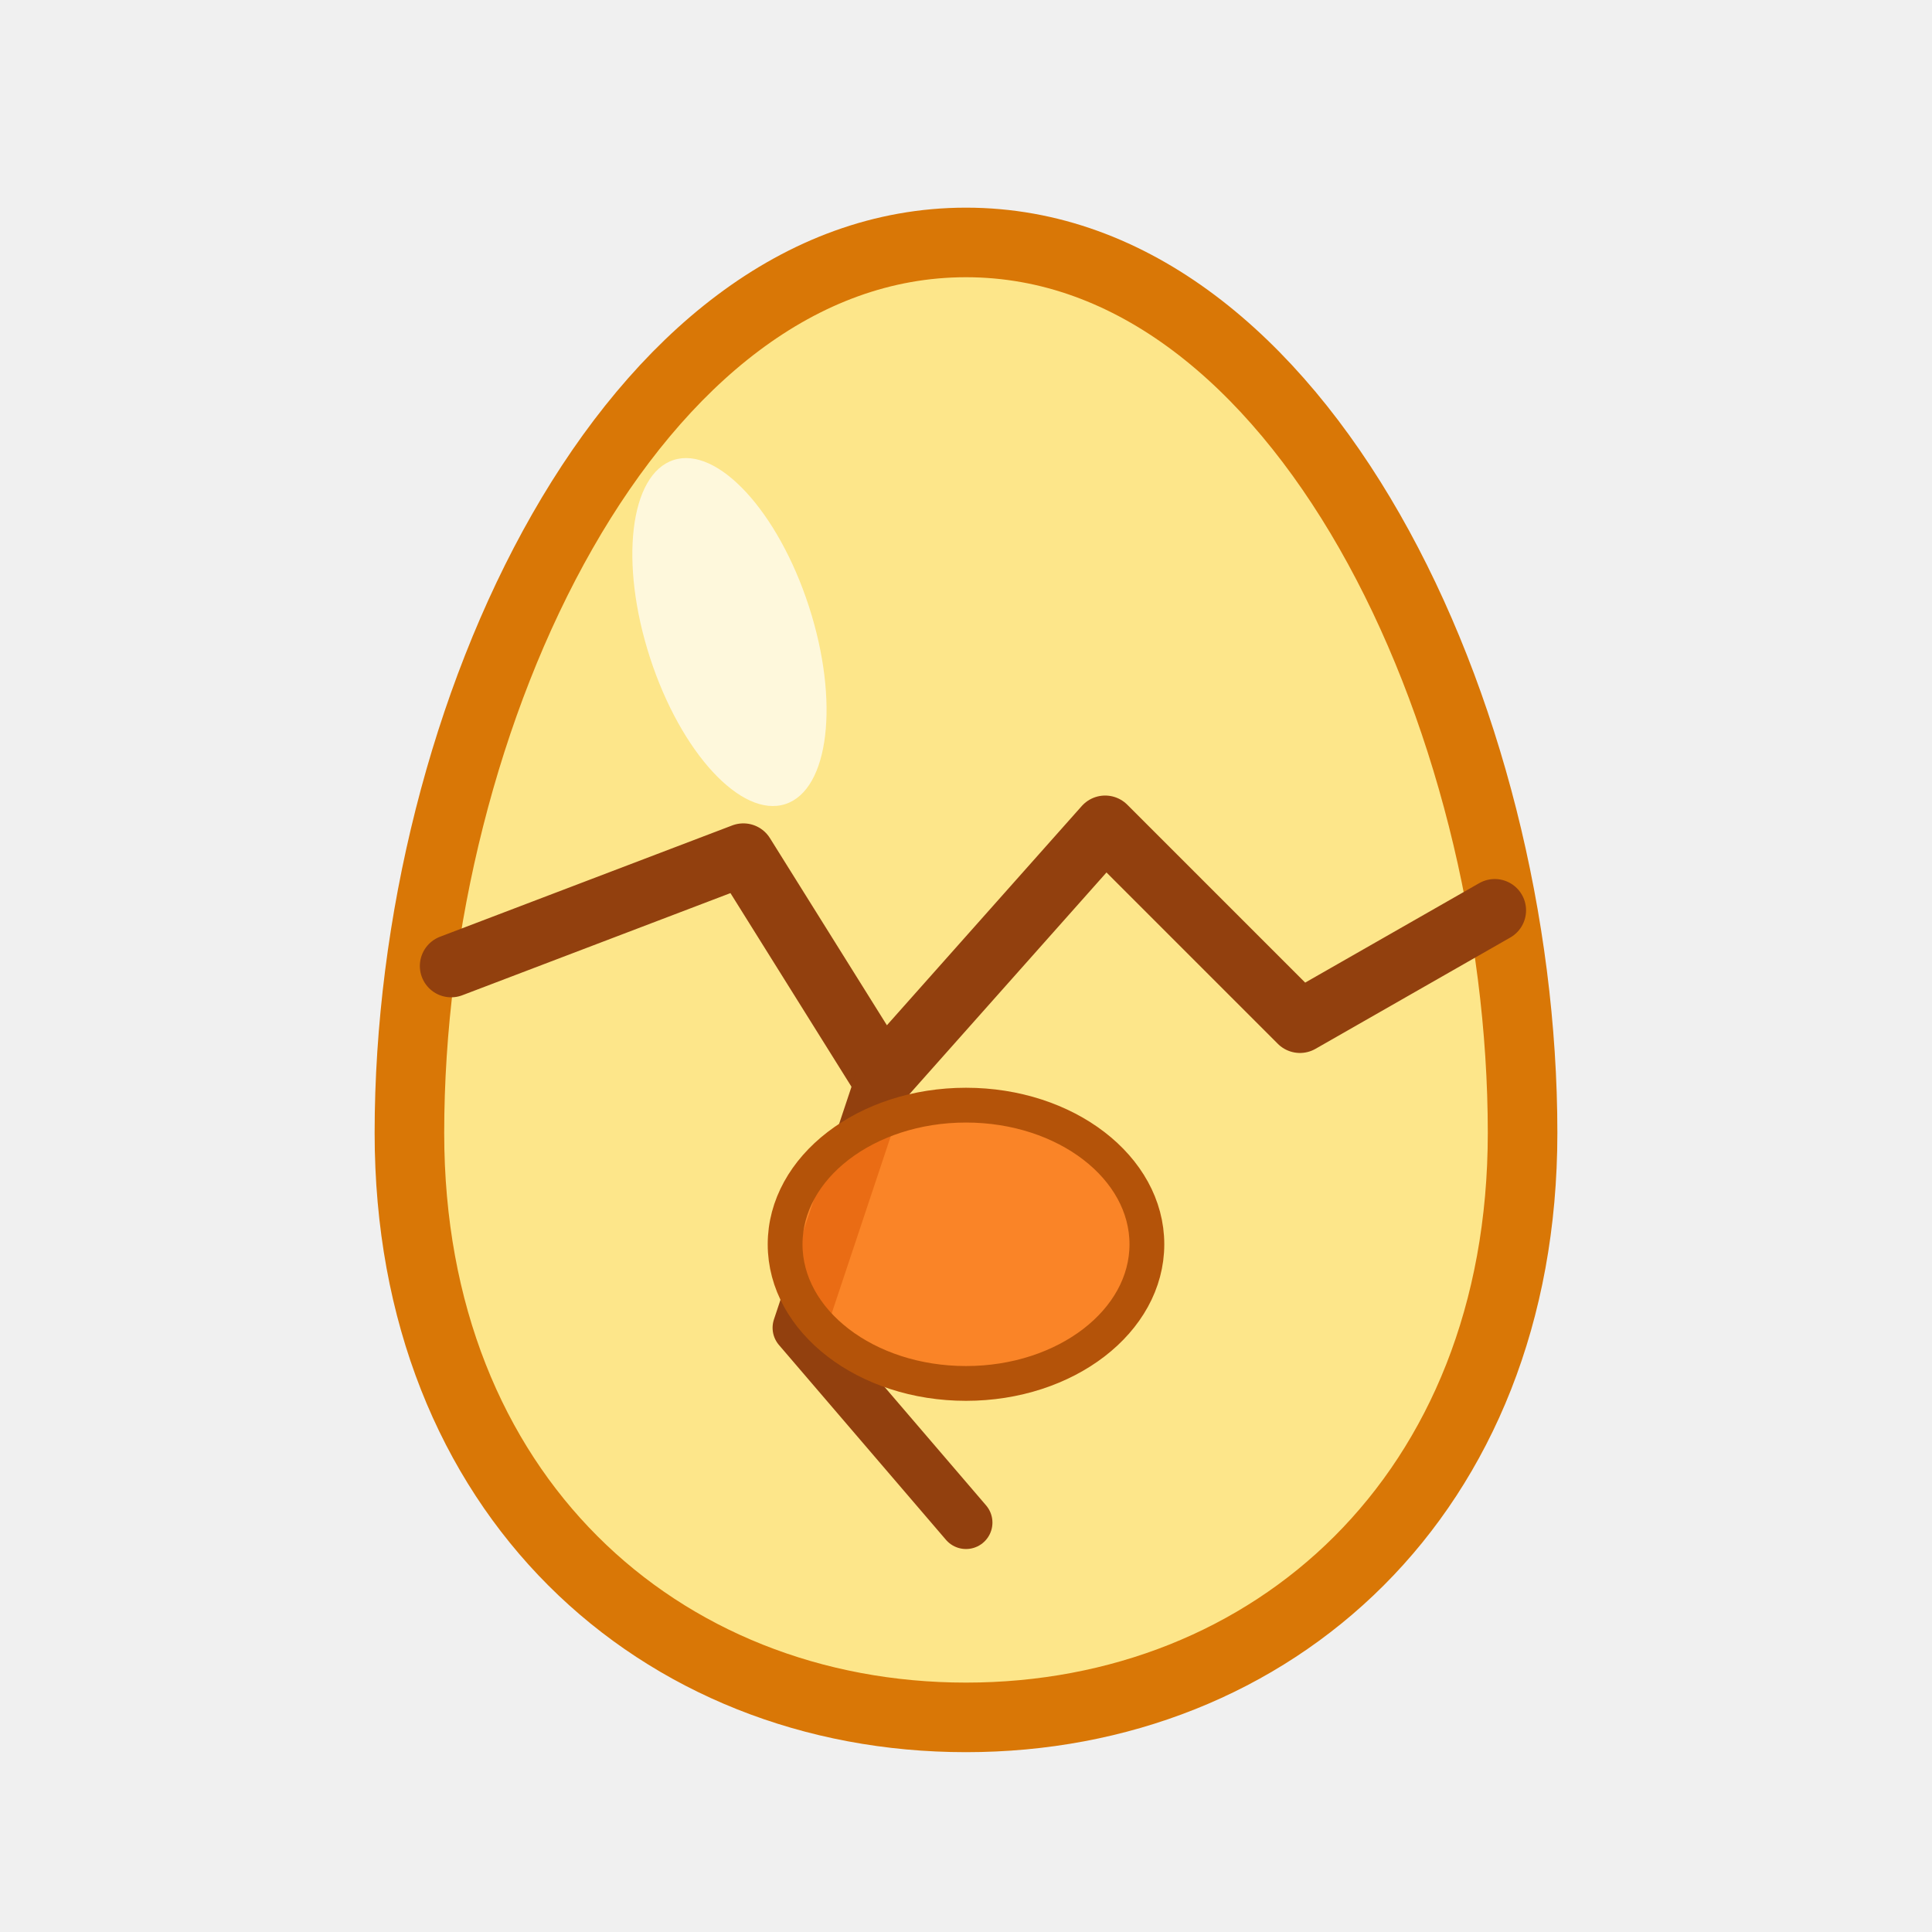
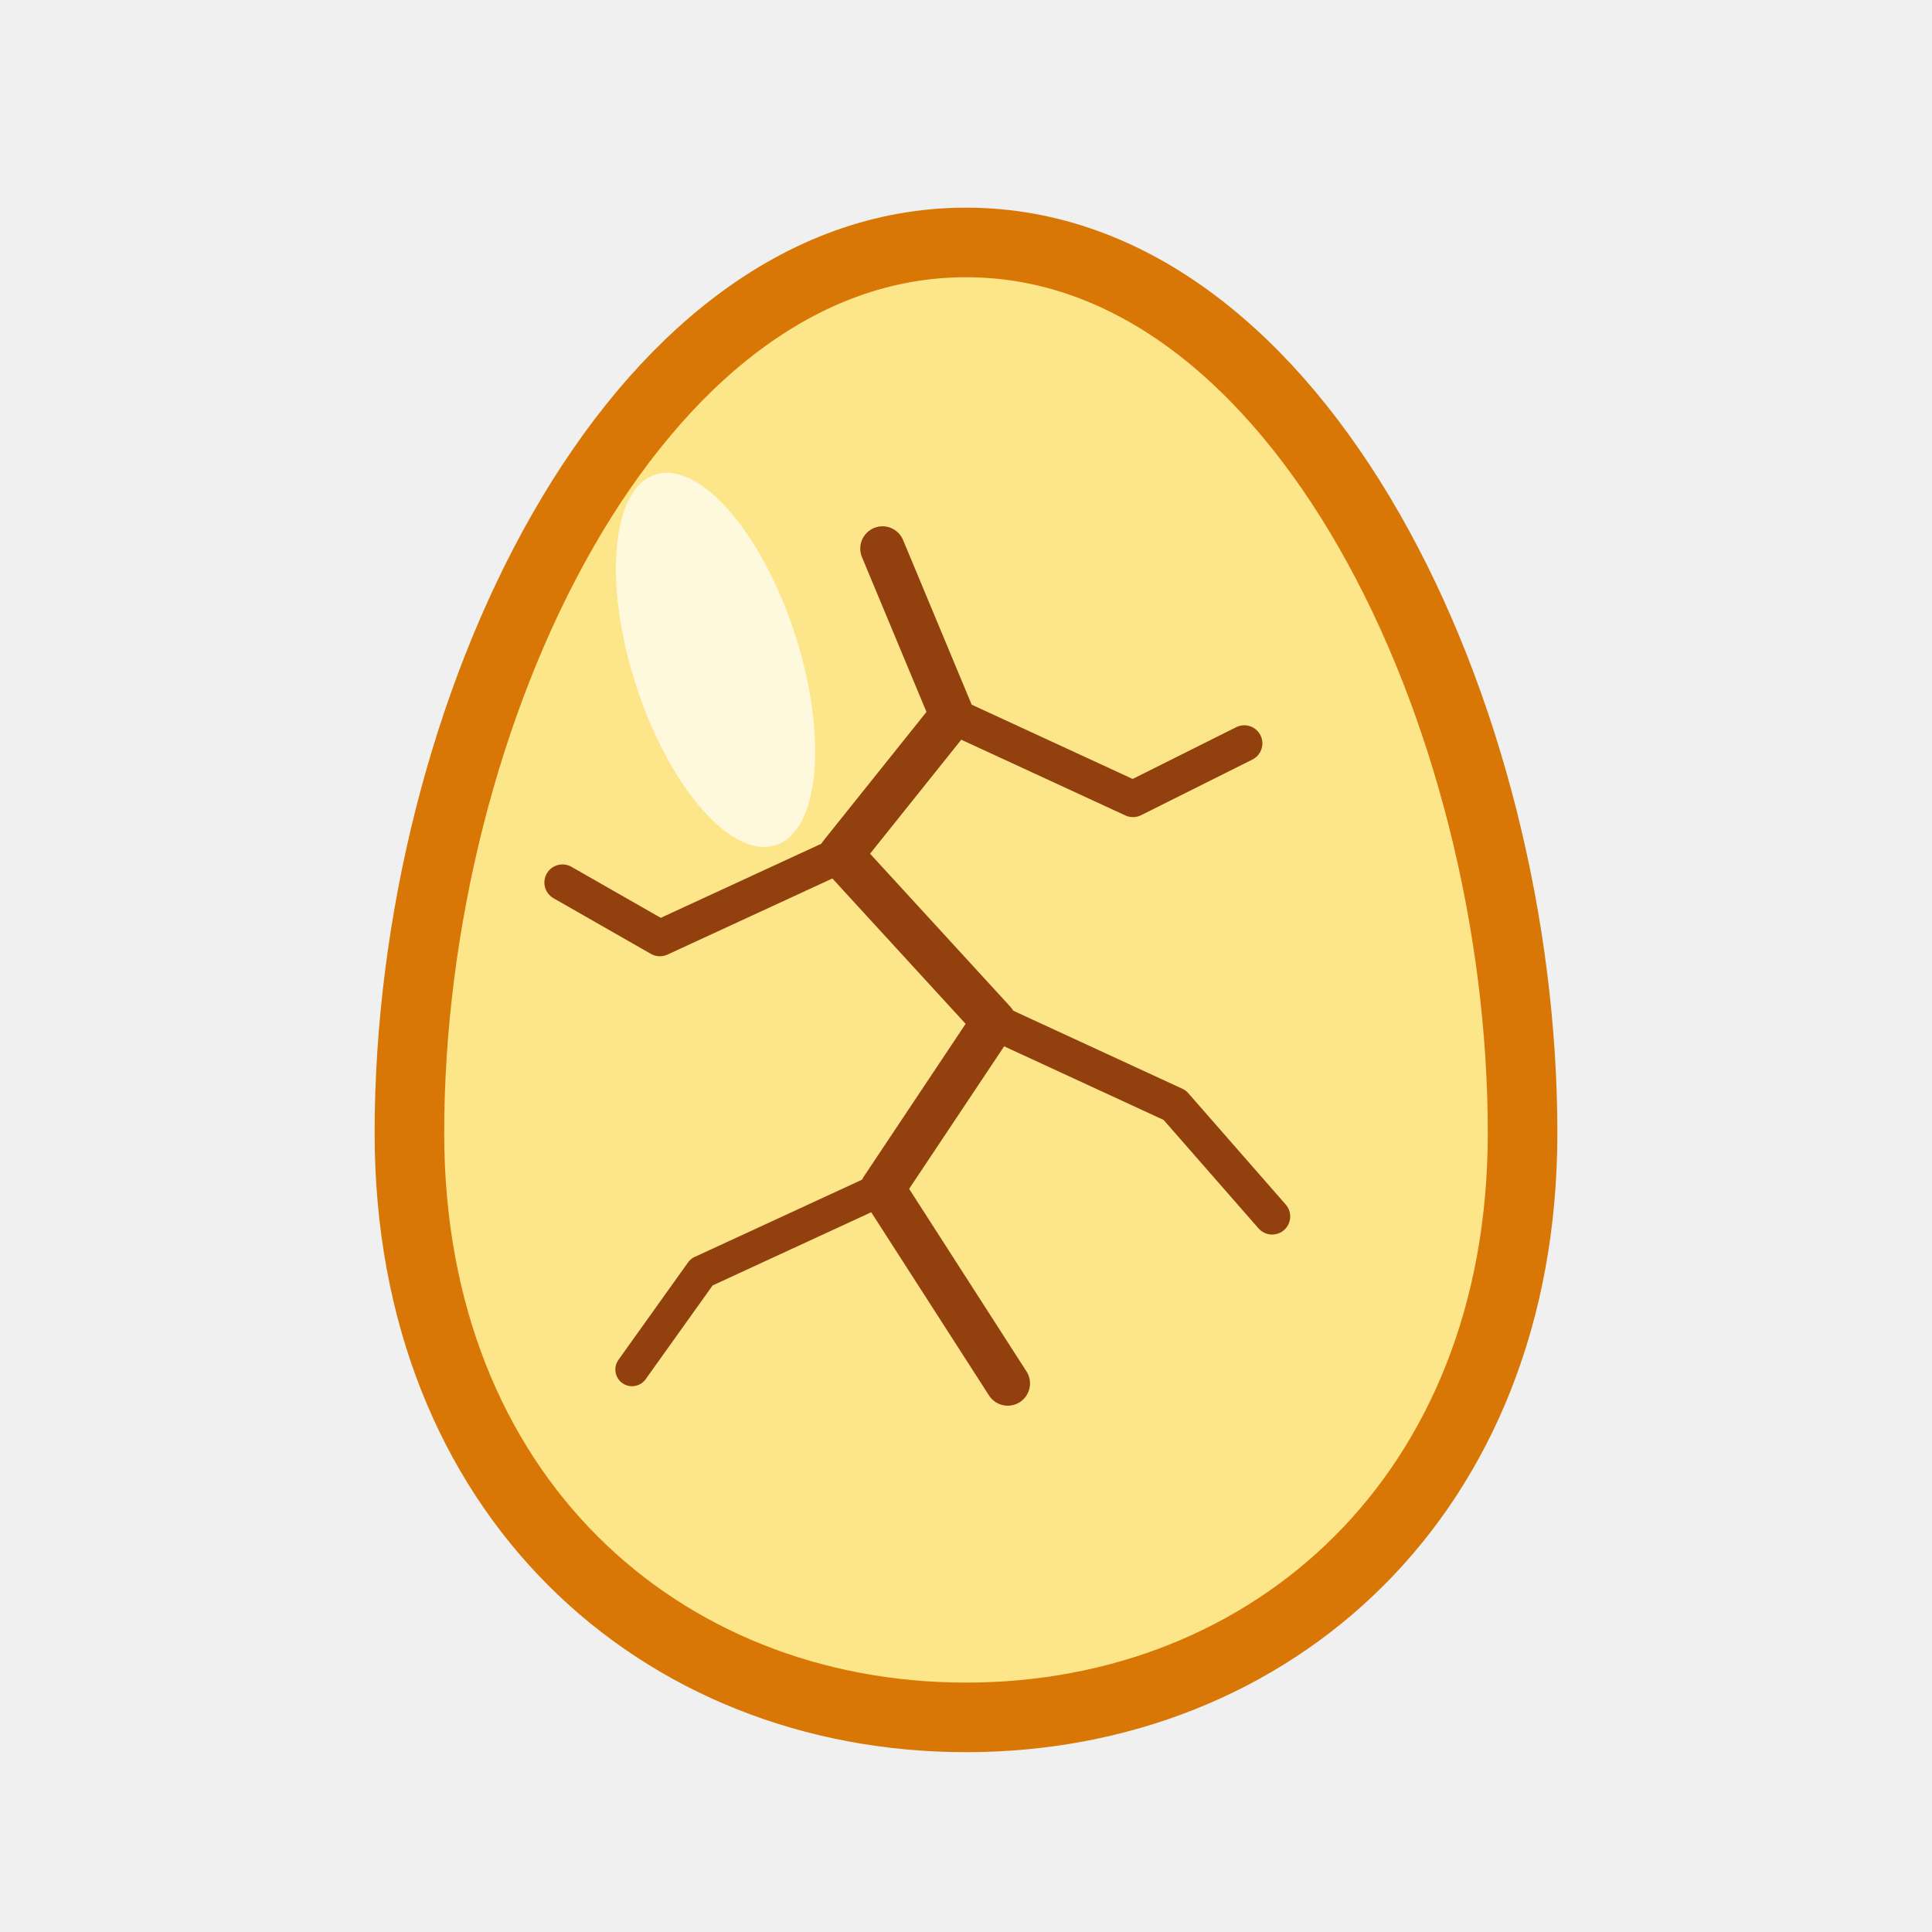
<svg xmlns="http://www.w3.org/2000/svg" viewBox="0 0 128 128" width="128" height="128">
  <g data-normalized="1" transform="translate(5, 5) scale(0.921875)" stroke-linecap="round" stroke-linejoin="round">
    <path d="M64 12 C40 12 24 46 24 76 C24 102 42 118 64 118 C86 118 104 102 104 76 C104 46 88 12 64 12 Z" fill="#FDE68A" stroke="#D97706" stroke-width="5" />
-     <path d="M27 64 L48 56 L58 72 L74 54 L88 68 L102 60" fill="none" stroke="#92400E" stroke-width="4.5" />
-     <path d="M58 72 L52 90 L64 104" fill="none" stroke="#92400E" stroke-width="3.8" />
-     <ellipse cx="64" cy="84" rx="13" ry="10" fill="#F97316" fill-opacity="0.85" stroke="#B45309" stroke-width="2.5" />
-     <ellipse cx="47" cy="40" rx="6" ry="13" transform="rotate(-18 47 40)" fill="#FFFFFF" fill-opacity="0.7" />
+     <ellipse cx="46" cy="42" rx="6" ry="14" transform="rotate(-18 46 42)" fill="#FFFFFF" fill-opacity="0.7" />
+     <path d="M58 34 L63 46 L55 56 L66 68 L58 80 L67 94" fill="none" stroke="#92400E" stroke-width="3.2" />
+     <path d="M63 46 L76 52 L84 48" fill="none" stroke="#92400E" stroke-width="2.6" />
+     <path d="M55 56 L42 62 L35 58" fill="none" stroke="#92400E" stroke-width="2.6" />
+     <path d="M66 68 L79 74 L86 82" fill="none" stroke="#92400E" stroke-width="2.6" />
+     <path d="M58 80 L45 86 L40 93" fill="none" stroke="#92400E" stroke-width="2.4" />
  </g>
</svg>
